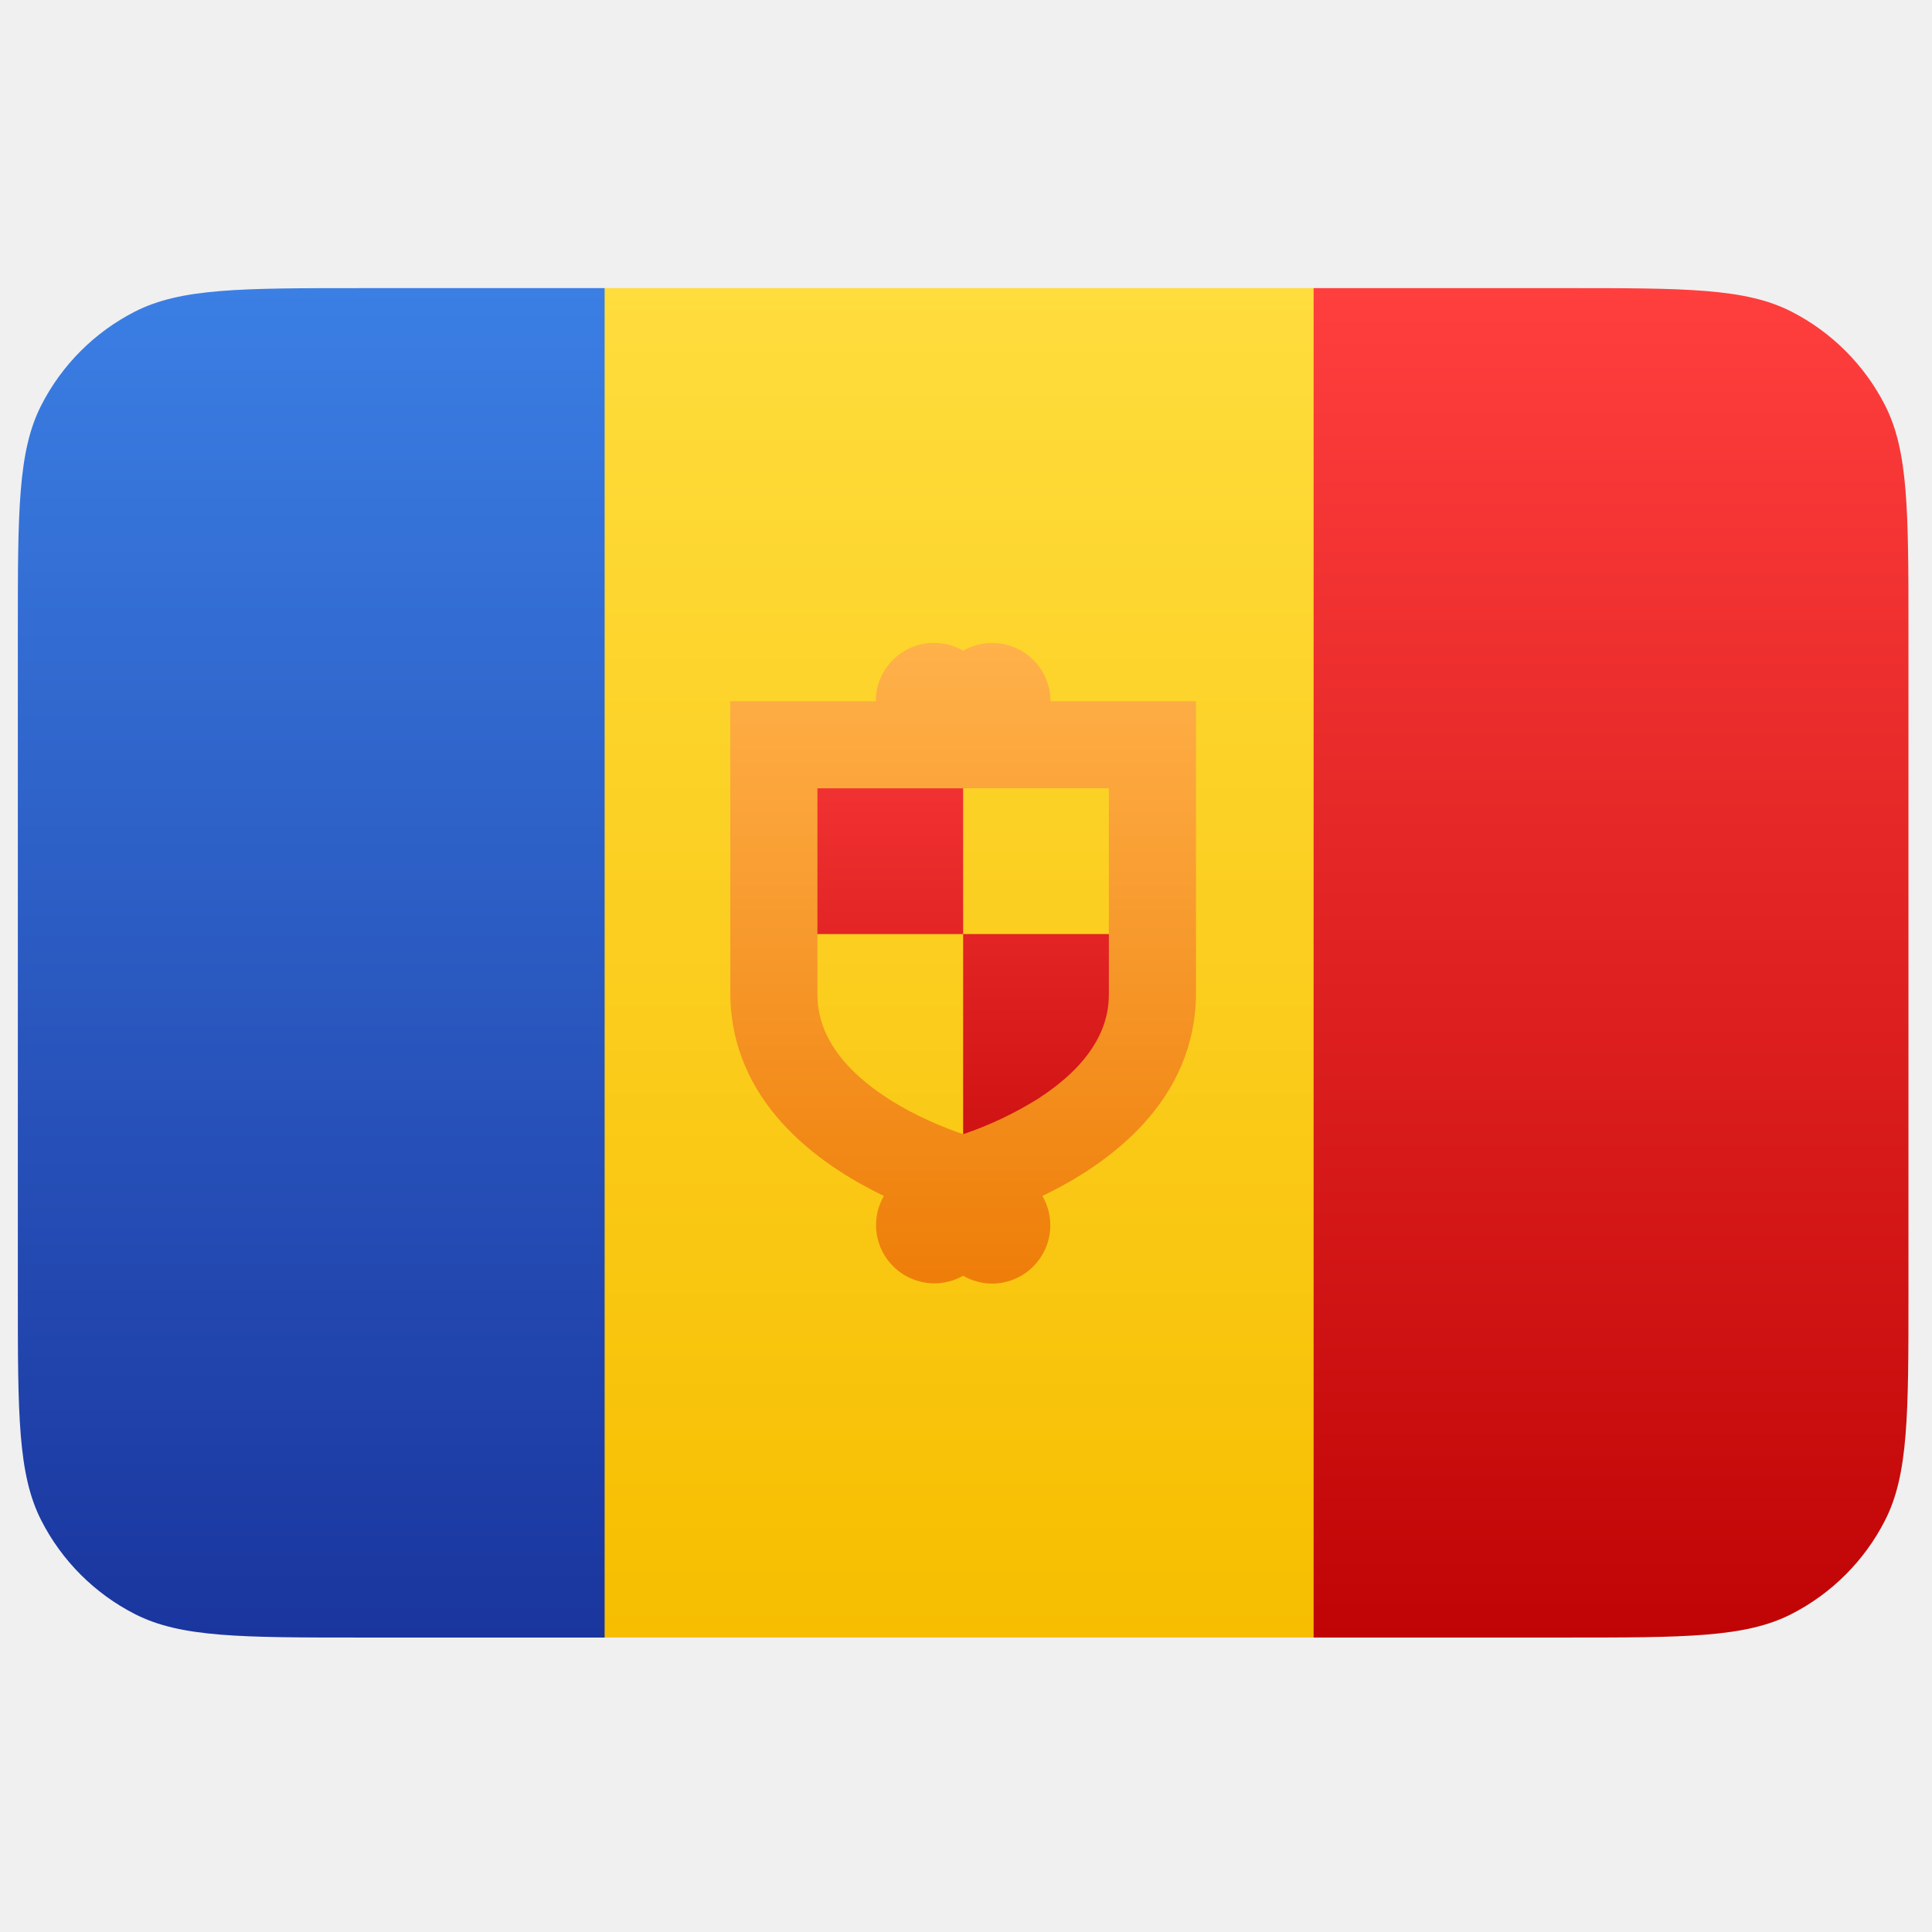
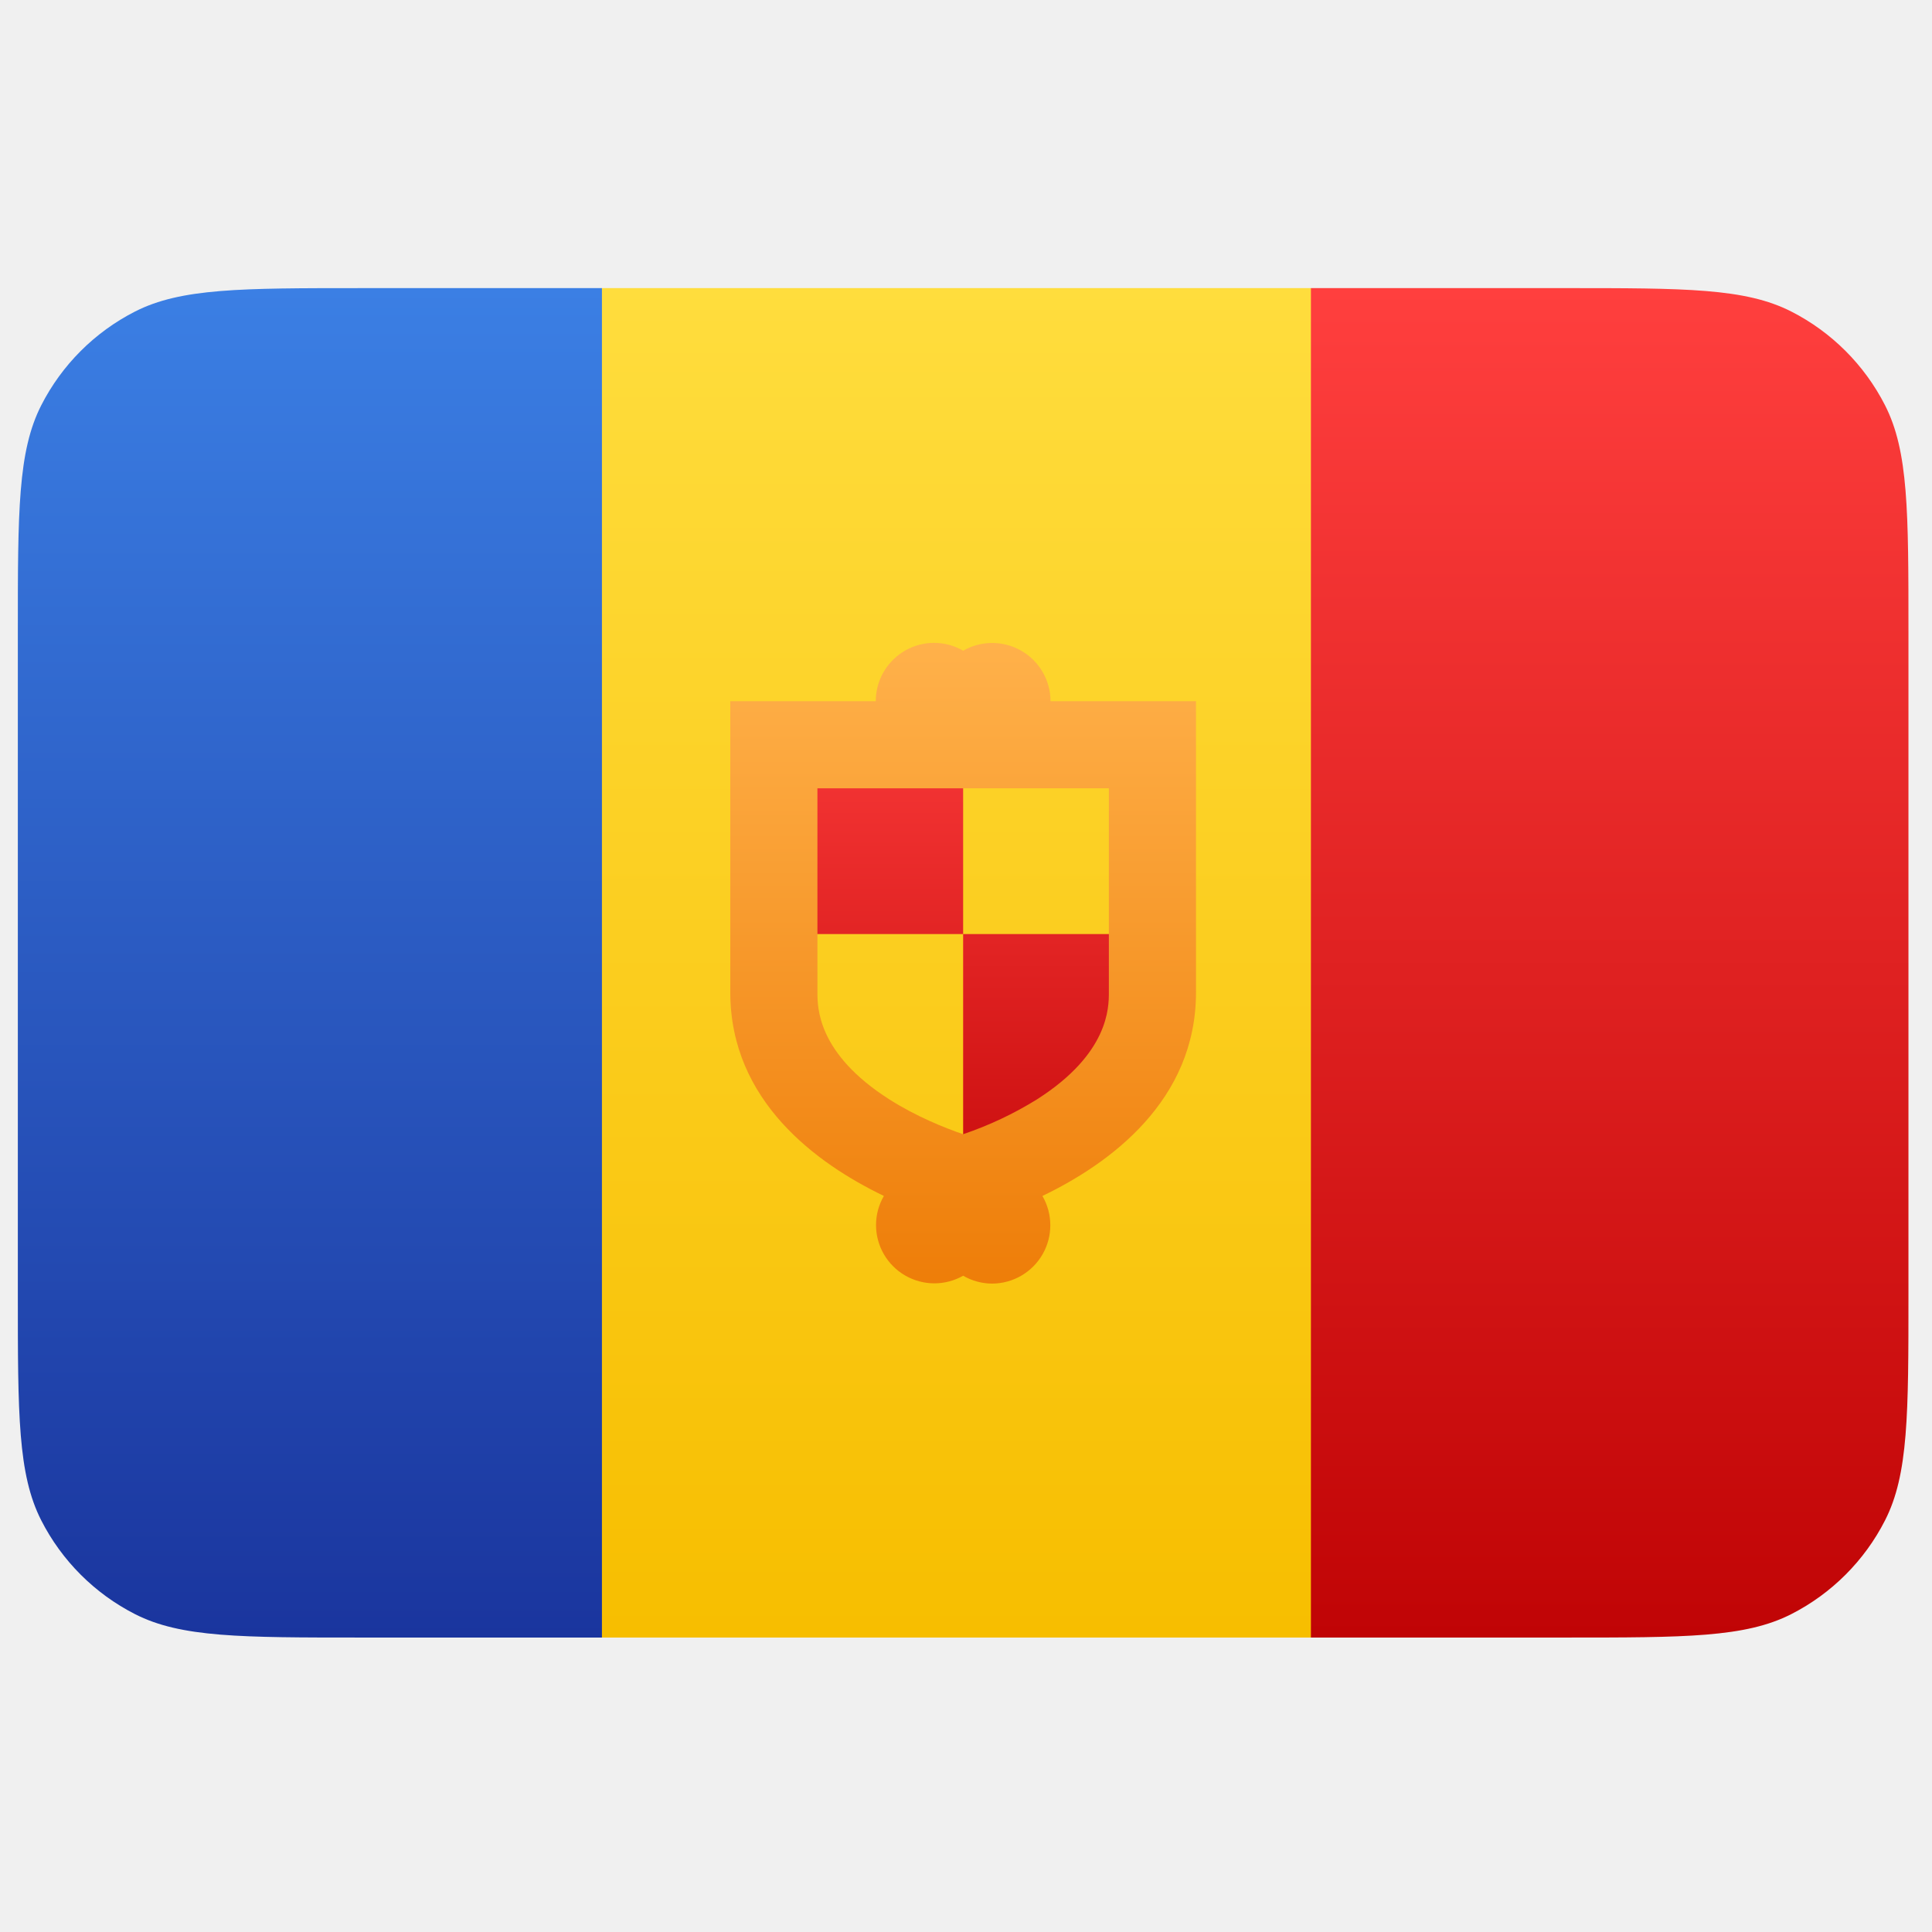
<svg xmlns="http://www.w3.org/2000/svg" viewBox="0 0 144 144" width="144" height="144">
  <defs>
    <mask id="ad-board" maskUnits="userSpaceOnUse" maskContentUnits="userSpaceOnUse" x="0" y="0" width="144" height="144" mask-type="alpha">
      <path d="M 116.645 21.474 c 8.961 0 13.441 0 16.864 1.744 a 16 16 0 0 1 6.992 6.992 c 1.744 3.423 1.744 7.903 1.744 16.864 L 142.245 96.453 c 0 8.961 0 13.441 -1.744 16.864 a 16 16 0 0 1 -6.992 6.992 c -3.423 1.744 -7.903 1.744 -16.864 1.744 L 26.929 122.053 c -8.961 0 -13.441 0 -16.864 -1.744 a 16 16 0 0 1 -6.992 -6.992 c -1.744 -3.423 -1.744 -7.903 -1.744 -16.864 L 1.329 47.075 c 0 -8.961 0 -13.441 1.744 -16.864 a 16 16 0 0 1 6.992 -6.992 c 3.423 -1.744 7.903 -1.744 16.864 -1.744 Z" fill="#FFFFFF" />
    </mask>
    <linearGradient id="ad-blue" x1="72" y1="21.474" x2="72" y2="122.053" gradientUnits="userSpaceOnUse">
      <stop stop-color="#3B7FE4" />
      <stop offset="1" stop-color="#1A359E" />
    </linearGradient>
    <linearGradient id="ad-yellow" x1="72" y1="21.474" x2="72" y2="122.053" gradientUnits="userSpaceOnUse">
      <stop stop-color="#FFDD3D" />
      <stop offset="1" stop-color="#F7BE00" />
    </linearGradient>
    <linearGradient id="ad-red" x1="72" y1="21.474" x2="72" y2="122.053" gradientUnits="userSpaceOnUse">
      <stop stop-color="#FF3F3E" />
      <stop offset="1" stop-color="#C00405" />
    </linearGradient>
    <linearGradient id="ad-emblem-red" x1="72" y1="48" x2="72" y2="96" gradientUnits="userSpaceOnUse">
      <stop stop-color="#FF3F3E" />
      <stop offset="1" stop-color="#C00405" />
    </linearGradient>
    <linearGradient id="ad-emblem-orange" x1="72" y1="48" x2="72" y2="96" gradientUnits="userSpaceOnUse">
      <stop stop-color="#FFB14A" />
      <stop offset="1" stop-color="#EE7D08" />
    </linearGradient>
  </defs>
  <g mask="url(#ad-board)">
-     <path d="M 1.329 21.474 h 44.036 v 100.578 h -44.036 Z" fill="url(#ad-blue)" stroke="url(#ad-blue)" stroke-width="0.6" stroke-linejoin="round" />
-     <path d="M 45.365 21.474 h 52.844 v 100.578 h -52.844 Z" fill="url(#ad-yellow)" stroke="url(#ad-yellow)" stroke-width="0.6" stroke-linejoin="round" />
-     <path d="M 98.209 21.474 h 44.036 v 100.578 h -44.036 Z" fill="url(#ad-red)" stroke="url(#ad-red)" stroke-width="0.6" stroke-linejoin="round" />
+     <path d="M 1.329 21.474 h 44.036 v 100.578 h -44.036 Z" fill="url(#ad-blue)" stroke="url(#ad-blue)" stroke_width="0.5" stroke-linejoin="round" />
+     <path d="M 45.365 21.474 h 52.844 v 100.578 h -52.844 Z" fill="url(#ad-yellow)" stroke="url(#ad-yellow)" stroke_width="0.5" stroke-linejoin="round" />
+     <path d="M 98.209 21.474 h 44.036 v 100.578 h -44.036 Z" fill="url(#ad-red)" stroke="url(#ad-red)" stroke_width="0.5" stroke-linejoin="round" />
    <path d="M 71.787,88.826 L 71.787,69.618 l 13.026,0 l 0,9.223 z m -13.026,-32.233 L 71.787,56.593 L 71.787,69.618 l -13.026,0 z" fill="url(#ad-emblem-red)" />
    <path d="M 78.3,52.264 a 4.348,4.348 0 0,0 -6.513,-3.764 a 4.309,4.309 0 0,0 -2.164,-0.585 c -2.398,0 -4.348,1.95 -4.348,4.348 L 54.432,52.264 l 0,21.703 c 0,8.073 6.415,12.753 11.447,15.171 a 4.309,4.309 0 0,0 -0.585,2.184 a 4.348,4.348 0 0,0 6.494,3.764 a 4.309,4.309 0 0,0 2.164,0.585 a 4.348,4.348 0 0,0 3.744,-6.532 c 5.031,-2.418 11.447,-7.098 11.447,-15.171 L 89.142,52.264 z m 4.348,21.703 c 0,1.131 0,4.563 -5.362,7.976 a 26.617,26.617 0 0,1 -5.499,2.594 c -1.365,-0.468 -3.471,-1.306 -5.499,-2.594 c -5.362,-3.413 -5.362,-6.845 -5.362,-7.995 l 0,-15.191 l 21.723,0 z" fill="url(#ad-emblem-orange)" />
  </g>
</svg>
